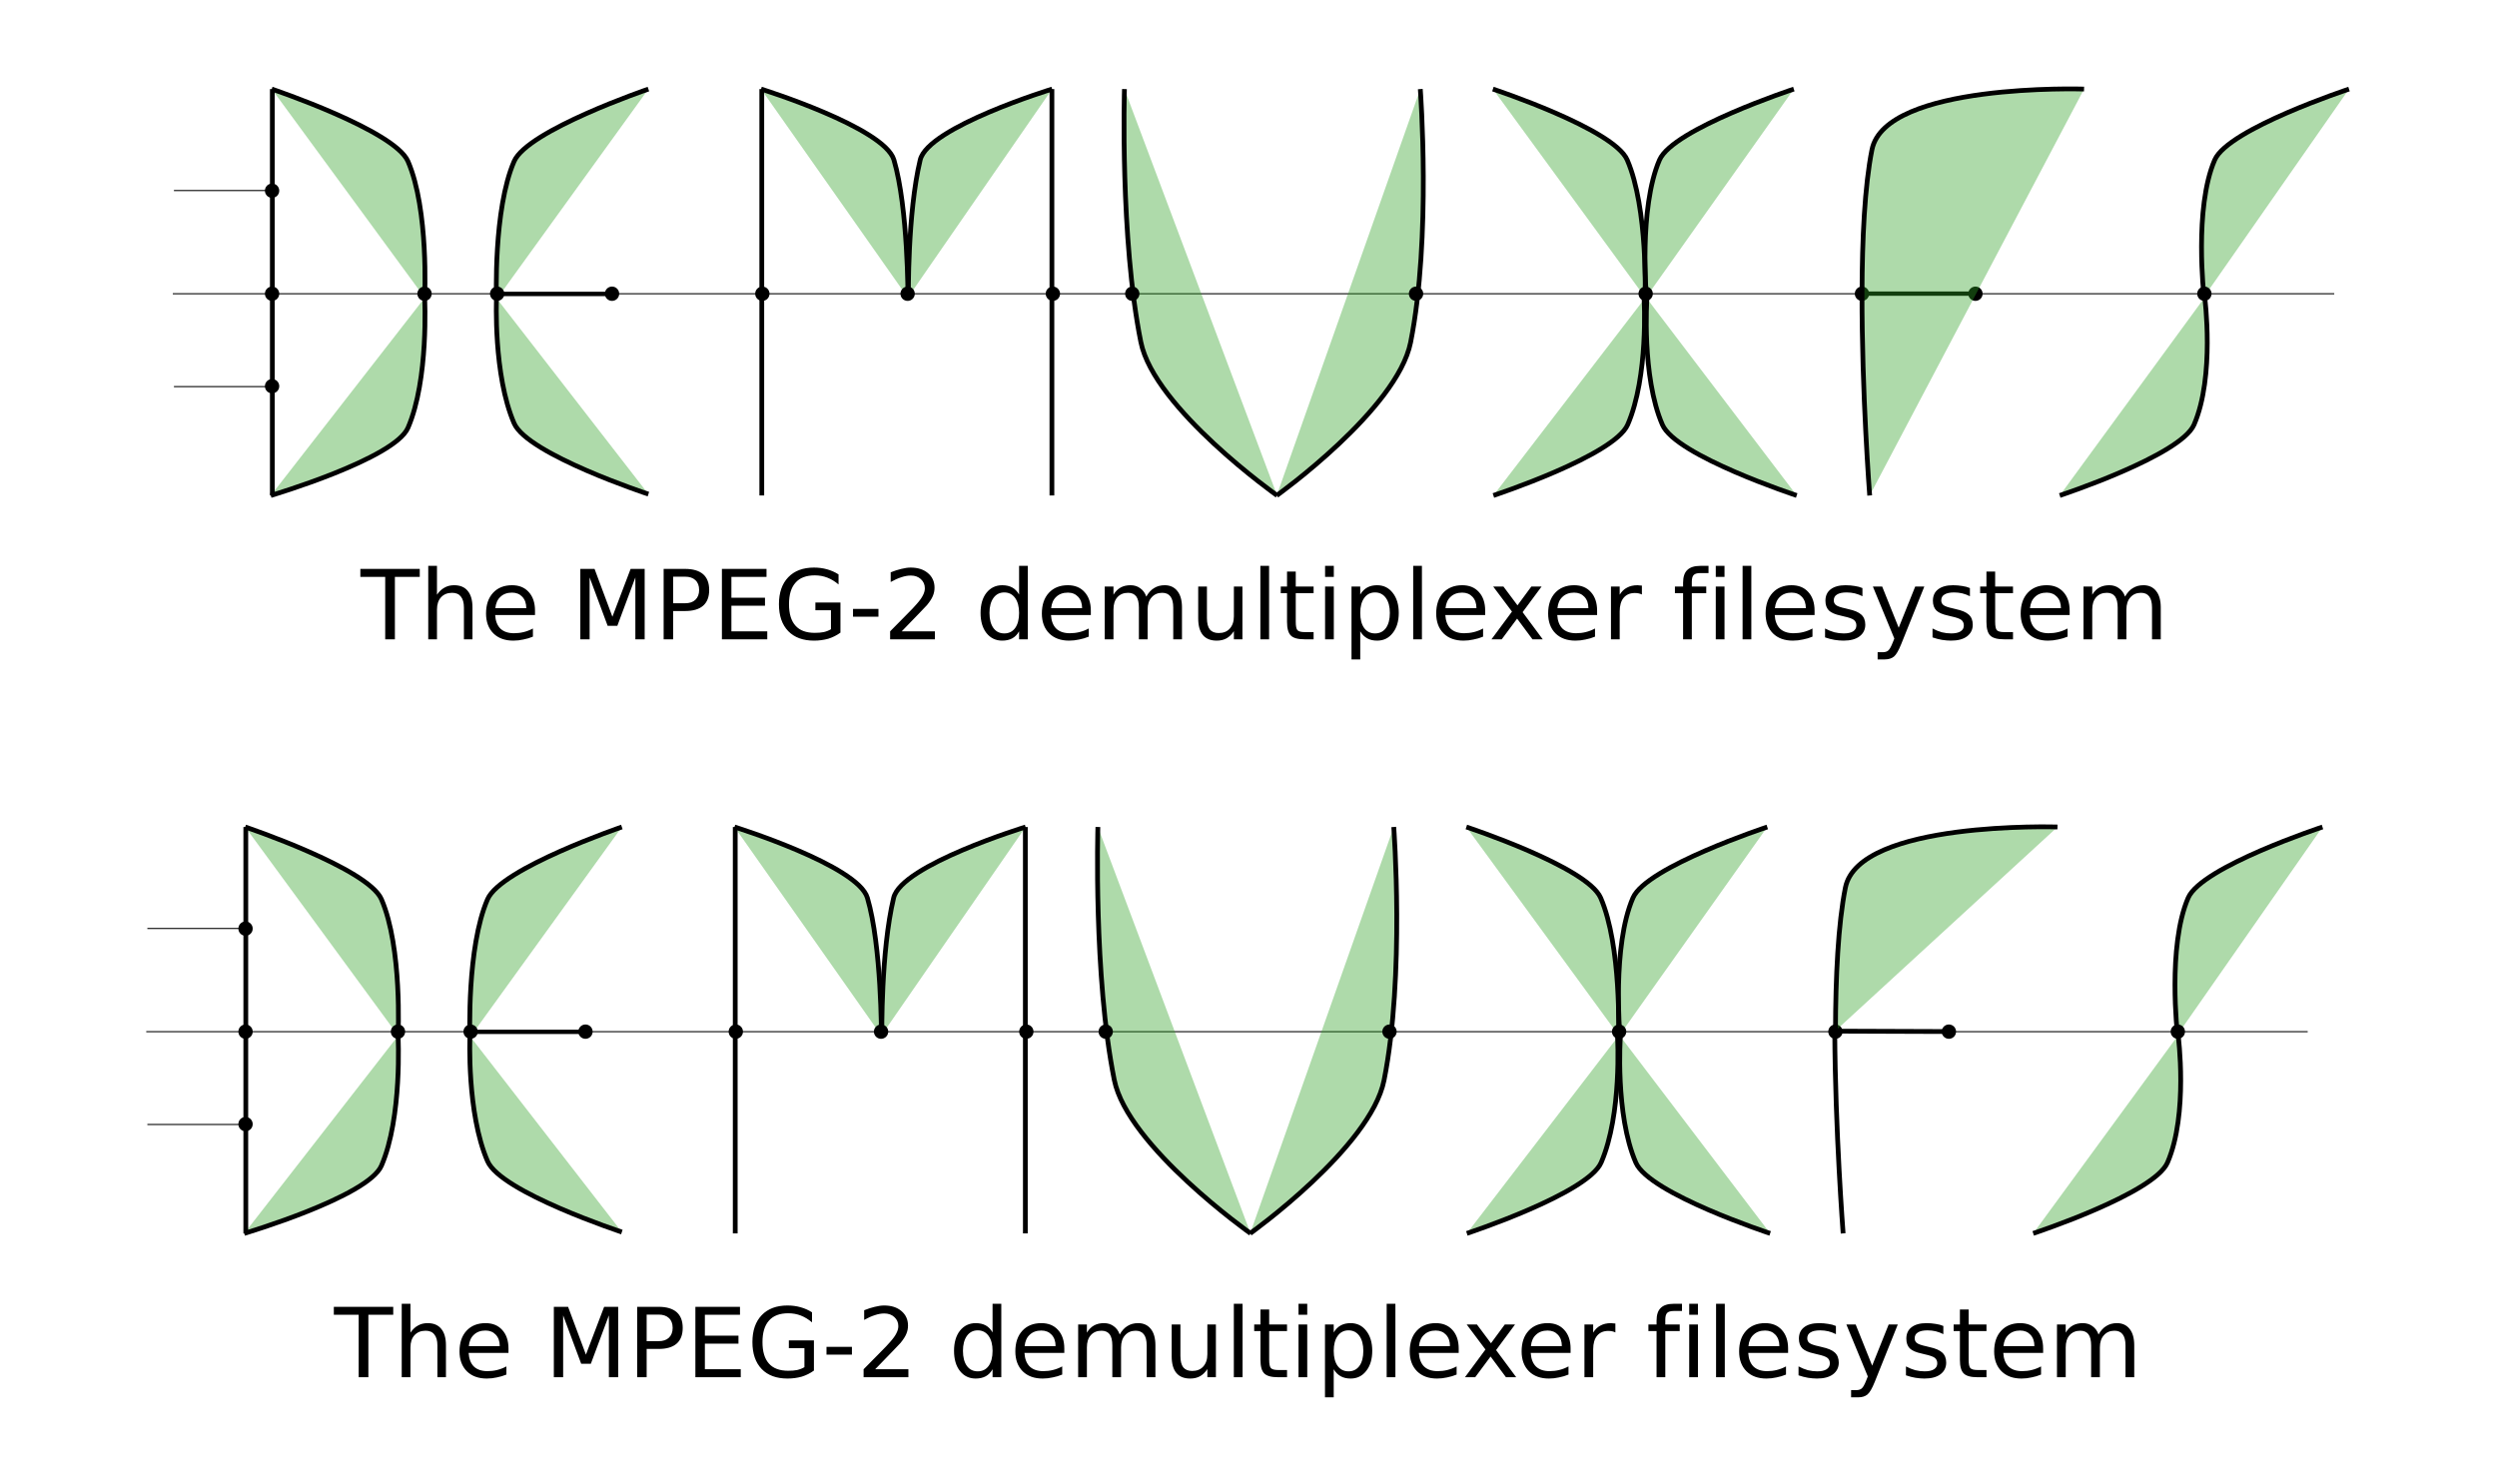
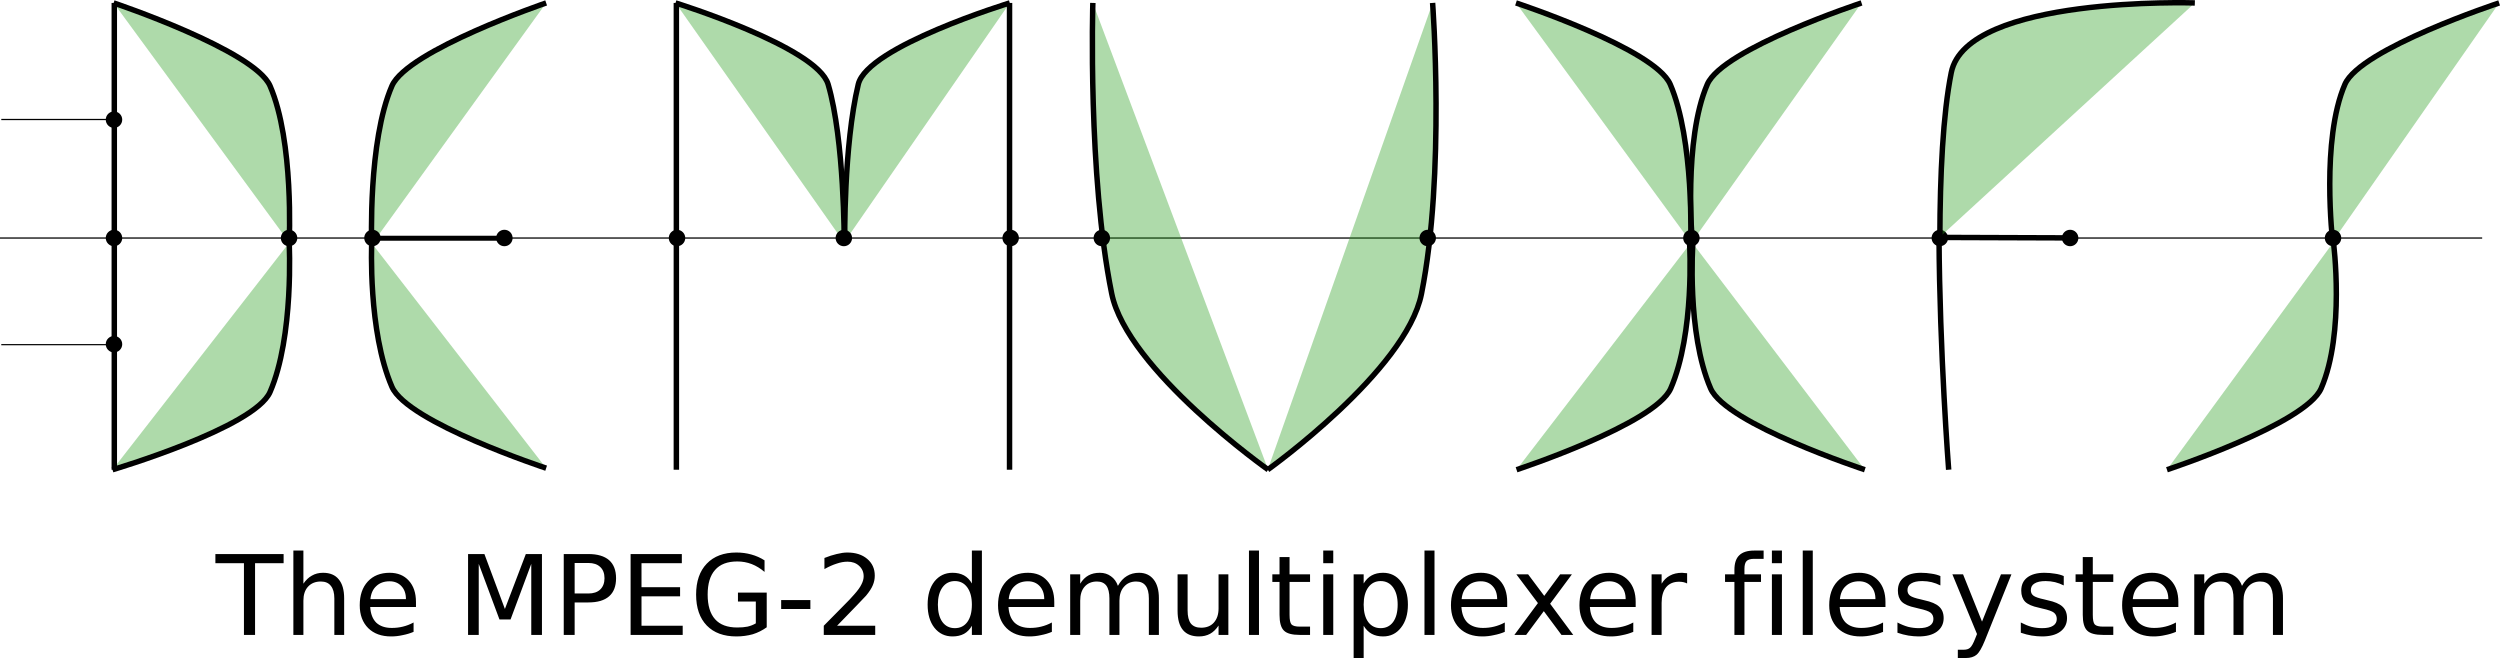
- <svg xmlns="http://www.w3.org/2000/svg" width="205.566" height="122.174" id="svg2" version="1.0">
+ <svg xmlns="http://www.w3.org/2000/svg" width="179.218" height="47.168" id="svg2" version="1.0">
  <defs id="defs4">
    </defs>
-   <g id="layer1" transform="translate(-286.5997,-202.2833)">
-     <path style="fill:#2ea024;fill-opacity:0.39;fill-rule:nonzero;stroke:#000000;stroke-width:0.088;stroke-linecap:butt;stroke-linejoin:bevel;stroke-miterlimit:4;stroke-opacity:1;stroke-dasharray:none;stroke-dashoffset:0;marker:none;visibility:visible;display:inline;overflow:visible;enable-background:accumulate" d="m 300.827,226.47 177.94,0" id="path3537-8" />
-     <path style="fill:#2ea024;fill-opacity:0.39;fill-rule:nonzero;stroke:#000000;stroke-width:0.392;stroke-linecap:butt;stroke-linejoin:bevel;stroke-miterlimit:4;stroke-opacity:1;stroke-dasharray:none;stroke-dashoffset:0;marker:none;visibility:visible;display:inline;overflow:visible;enable-background:accumulate" d="m 349.255,209.617 c 0,0 10.148,3.159 10.937,5.831 1.176,3.983 1.155,11.356 1.155,11.356" id="path3539-8" />
-     <path style="fill:#2ea024;fill-opacity:0.39;fill-rule:nonzero;stroke:#000000;stroke-width:0.392;stroke-linecap:butt;stroke-linejoin:bevel;stroke-miterlimit:4;stroke-opacity:1;stroke-dasharray:none;stroke-dashoffset:0;marker:none;visibility:visible;display:inline;overflow:visible;enable-background:accumulate" d="m 373.214,209.617 c 0,0 -10.209,3.122 -10.858,5.831 -1.058,4.416 -0.972,11.277 -0.972,11.277" id="path3541-9" />
-     <path style="fill:#2ea024;fill-opacity:0.39;fill-rule:nonzero;stroke:#000000;stroke-width:0.392;stroke-linecap:butt;stroke-linejoin:bevel;stroke-miterlimit:4;stroke-opacity:1;stroke-dasharray:none;stroke-dashoffset:0;marker:none;visibility:visible;display:inline;overflow:visible;enable-background:accumulate" d="m 391.739,243.08 c 0,0 -10.113,-7.156 -11.219,-12.634 -1.723,-8.537 -1.35,-20.829 -1.35,-20.829" id="path3543-7" />
-     <path style="fill:#2ea024;fill-opacity:0.39;fill-rule:nonzero;stroke:#000000;stroke-width:0.392;stroke-linecap:butt;stroke-linejoin:bevel;stroke-miterlimit:4;stroke-opacity:1;stroke-dasharray:none;stroke-dashoffset:0;marker:none;visibility:visible;display:inline;overflow:visible;enable-background:accumulate" d="m 391.706,243.08 c 0,0 9.916,-7.081 11.022,-12.606 1.723,-8.609 0.798,-20.857 0.798,-20.857" id="path3545-7" />
-     <path style="fill:#2ea024;fill-opacity:0.39;fill-rule:nonzero;stroke:#000000;stroke-width:0.392;stroke-linecap:butt;stroke-linejoin:bevel;stroke-miterlimit:4;stroke-opacity:1;stroke-dasharray:none;stroke-dashoffset:0;marker:none;visibility:visible;display:inline;overflow:visible;enable-background:accumulate" d="m 349.314,209.617 0,33.463" id="path3547-6" />
-     <path style="fill:#2ea024;fill-opacity:0.39;fill-rule:nonzero;stroke:#000000;stroke-width:0.392;stroke-linecap:butt;stroke-linejoin:bevel;stroke-miterlimit:4;stroke-opacity:1;stroke-dasharray:none;stroke-dashoffset:0;marker:none;visibility:visible;display:inline;overflow:visible;enable-background:accumulate" d="m 373.198,209.617 0,33.463" id="path3549-4" />
-     <path style="fill:#2ea024;fill-opacity:0.39;fill-rule:nonzero;stroke:#000000;stroke-width:0.392;stroke-linecap:butt;stroke-linejoin:bevel;stroke-miterlimit:4;stroke-opacity:1;stroke-dasharray:none;stroke-dashoffset:0;marker:none;visibility:visible;display:inline;overflow:visible;enable-background:accumulate" d="m 409.504,209.617 c 0,0 9.946,3.276 11.055,5.831 1.728,3.983 1.471,11.312 1.471,11.312" id="path3551-3" />
-     <path style="fill:#2ea024;fill-opacity:0.39;fill-rule:nonzero;stroke:#000000;stroke-width:0.392;stroke-linecap:butt;stroke-linejoin:bevel;stroke-miterlimit:4;stroke-opacity:1;stroke-dasharray:none;stroke-dashoffset:0;marker:none;visibility:visible;display:inline;overflow:visible;enable-background:accumulate" d="m 434.276,209.617 c 0,0 -9.946,3.276 -11.055,5.831 -1.728,3.983 -1.076,11.273 -1.076,11.273" id="path3553-0" />
-     <path style="fill:#2ea024;fill-opacity:0.39;fill-rule:nonzero;stroke:#000000;stroke-width:0.392;stroke-linecap:butt;stroke-linejoin:bevel;stroke-miterlimit:4;stroke-opacity:1;stroke-dasharray:none;stroke-dashoffset:0;marker:none;visibility:visible;display:inline;overflow:visible;enable-background:accumulate" d="m 409.544,243.08 c 0,0 9.946,-3.276 11.055,-5.831 1.728,-3.983 1.352,-10.326 1.352,-10.326" id="path3555-3" />
-     <path style="fill:#2ea024;fill-opacity:0.39;fill-rule:nonzero;stroke:#000000;stroke-width:0.392;stroke-linecap:butt;stroke-linejoin:bevel;stroke-miterlimit:4;stroke-opacity:1;stroke-dasharray:none;stroke-dashoffset:0;marker:none;visibility:visible;display:inline;overflow:visible;enable-background:accumulate" d="m 434.513,243.08 c 0,0 -9.946,-3.268 -11.055,-5.824 -1.728,-3.983 -1.274,-10.389 -1.274,-10.389" id="path3557-0" />
-     <path style="fill:#2ea024;fill-opacity:0.39;fill-rule:nonzero;stroke:#000000;stroke-width:0.392;stroke-linecap:butt;stroke-linejoin:bevel;stroke-miterlimit:4;stroke-opacity:1;stroke-dasharray:none;stroke-dashoffset:0;marker:none;visibility:visible;display:inline;overflow:visible;enable-background:accumulate" d="m 308.973,209.617 c 0,0 10.104,3.394 11.213,5.949 1.728,3.983 1.372,11.221 1.372,11.221" id="path3559-9" />
-     <path style="fill:#2ea024;fill-opacity:0.39;fill-rule:nonzero;stroke:#000000;stroke-width:0.392;stroke-linecap:butt;stroke-linejoin:bevel;stroke-miterlimit:4;stroke-opacity:1;stroke-dasharray:none;stroke-dashoffset:0;marker:none;visibility:visible;display:inline;overflow:visible;enable-background:accumulate" d="m 339.979,209.617 c 0,0 -9.946,3.394 -11.055,5.949 -1.728,3.983 -1.45,11.368 -1.45,11.368" id="path3561-2" />
-     <path style="fill:#2ea024;fill-opacity:0.39;fill-rule:nonzero;stroke:#000000;stroke-width:0.392;stroke-linecap:butt;stroke-linejoin:bevel;stroke-miterlimit:4;stroke-opacity:1;stroke-dasharray:none;stroke-dashoffset:0;marker:none;visibility:visible;display:inline;overflow:visible;enable-background:accumulate" d="m 308.894,243.08 c 0,0 10.183,-3.016 11.292,-5.572 1.728,-3.983 1.372,-10.699 1.372,-10.699" id="path3563-5" />
-     <path style="fill:#2ea024;fill-opacity:0.39;fill-rule:nonzero;stroke:#000000;stroke-width:0.392;stroke-linecap:butt;stroke-linejoin:bevel;stroke-miterlimit:4;stroke-opacity:1;stroke-dasharray:none;stroke-dashoffset:0;marker:none;visibility:visible;display:inline;overflow:visible;enable-background:accumulate" d="m 339.979,242.969 c 0,0 -9.946,-3.276 -11.055,-5.831 -1.728,-3.983 -1.45,-10.299 -1.45,-10.299" id="path3565-4" />
-     <path style="fill:#2ea024;fill-opacity:0.39;fill-rule:nonzero;stroke:#000000;stroke-width:0.392;stroke-linecap:butt;stroke-linejoin:bevel;stroke-miterlimit:4;stroke-opacity:1;stroke-dasharray:none;stroke-dashoffset:0;marker:none;visibility:visible;display:inline;overflow:visible;enable-background:accumulate" d="m 309.02,243.08 0,-33.463" id="path3567-0" />
-     <path style="fill:#2ea024;fill-opacity:0.39;fill-rule:nonzero;stroke:#000000;stroke-width:0.088;stroke-linecap:butt;stroke-linejoin:bevel;stroke-miterlimit:4;stroke-opacity:1;stroke-dasharray:none;stroke-dashoffset:0;marker:none;visibility:visible;display:inline;overflow:visible;enable-background:accumulate" d="m 300.919,217.974 8.053,0" id="path3569-5" />
-     <path style="fill:#2ea024;fill-opacity:0.39;fill-rule:nonzero;stroke:#000000;stroke-width:0.088;stroke-linecap:butt;stroke-linejoin:bevel;stroke-miterlimit:4;stroke-opacity:1;stroke-dasharray:none;stroke-dashoffset:0;marker:none;visibility:visible;display:inline;overflow:visible;enable-background:accumulate" d="m 300.919,234.114 8.015,0" id="path3571-9" />
-     <path style="fill:#2ea024;fill-opacity:0.39;fill-rule:nonzero;stroke:#000000;stroke-width:0.392;stroke-linecap:butt;stroke-linejoin:bevel;stroke-miterlimit:4;stroke-opacity:1;stroke-dasharray:none;stroke-dashoffset:0;marker:none;visibility:visible;display:inline;overflow:visible;enable-background:accumulate" d="m 479.983,209.617 c 0,0 -9.946,3.276 -11.055,5.831 -1.728,3.983 -0.879,11.273 -0.879,11.273" id="path3575-6" />
-     <path style="fill:#2ea024;fill-opacity:0.39;fill-rule:nonzero;stroke:#000000;stroke-width:0.392;stroke-linecap:butt;stroke-linejoin:bevel;stroke-miterlimit:4;stroke-opacity:1;stroke-dasharray:none;stroke-dashoffset:0;marker:none;visibility:visible;display:inline;overflow:visible;enable-background:accumulate" d="m 456.17,243.08 c 0,0 9.946,-3.276 11.055,-5.831 1.728,-3.983 0.879,-10.484 0.879,-10.484" id="path3577-9" />
-     <text xml:space="preserve" style="font-size:7.95px;font-style:normal;font-weight:normal;fill:#000000;fill-opacity:1;stroke:none;font-family:Bitstream Vera Sans" x="316.283" y="254.922" id="text3579-2">
-       <tspan id="tspan3581-2" x="316.283" y="254.922">The MPEG-2 demultiplexer filesystem</tspan>
-     </text>
-     <path style="fill:#f6f6f6;fill-opacity:1;fill-rule:nonzero;stroke:#000000;stroke-width:0.357;stroke-linecap:butt;stroke-linejoin:bevel;stroke-miterlimit:4;stroke-opacity:1;stroke-dasharray:none;stroke-dashoffset:0;marker:none;visibility:visible;display:inline;overflow:visible;enable-background:accumulate" d="m 439.771,226.46 9.368,0" id="path3583-4" />
-     <path style="fill:#f6f6f6;fill-opacity:1;fill-rule:nonzero;stroke:#000000;stroke-width:0.357;stroke-linecap:butt;stroke-linejoin:bevel;stroke-miterlimit:4;stroke-opacity:1;stroke-dasharray:none;stroke-dashoffset:0;marker:none;visibility:visible;display:inline;overflow:visible;enable-background:accumulate" d="m 327.818,226.485 9.368,0" id="path3585-7" />
-     <path style="fill:#000000;fill-opacity:1;fill-rule:evenodd;stroke:none" id="path4056" d="m 424.033,115.184 a 0.501,0.501 0 1 1 -1.002,0 0.501,0.501 0 1 1 1.002,0 z" transform="matrix(1.177843,0,0,1.177843,-58.96693,90.7994)" />
-     <path transform="matrix(1.177843,0,0,1.177843,-76.77504,90.7994)" d="m 424.033,115.184 a 0.501,0.501 0 1 1 -1.002,0 0.501,0.501 0 1 1 1.002,0 z" id="path4058" style="fill:#000000;fill-opacity:1;fill-rule:evenodd;stroke:none" />
-     <path style="fill:#000000;fill-opacity:1;fill-rule:evenodd;stroke:none" id="path4060" d="m 424.033,115.184 a 0.501,0.501 0 1 1 -1.002,0 0.501,0.501 0 1 1 1.002,0 z" transform="matrix(1.177843,0,0,1.177843,-30.7789,90.7994)" />
-     <path style="fill:#000000;fill-opacity:1;fill-rule:evenodd;stroke:none" id="path4062" d="m 424.033,115.184 a 0.501,0.501 0 1 1 -1.002,0 0.501,0.501 0 1 1 1.002,0 z" transform="matrix(1.177843,0,0,1.177843,-95.67822,90.7994)" />
-     <path transform="matrix(1.177843,0,0,1.177843,-119.04,90.7994)" d="m 424.033,115.184 a 0.501,0.501 0 1 1 -1.002,0 0.501,0.501 0 1 1 1.002,0 z" id="path4064" style="fill:#000000;fill-opacity:1;fill-rule:evenodd;stroke:none" />
-     <path style="fill:#000000;fill-opacity:1;fill-rule:evenodd;stroke:none" id="path4066" d="m 424.033,115.184 a 0.501,0.501 0 1 1 -1.002,0 0.501,0.501 0 1 1 1.002,0 z" transform="matrix(1.177843,0,0,1.177843,-125.5757,90.7994)" />
-     <path transform="matrix(1.177843,0,0,1.177843,-137.5347,90.7994)" d="m 424.033,115.184 a 0.501,0.501 0 1 1 -1.002,0 0.501,0.501 0 1 1 1.002,0 z" id="path4068" style="fill:#000000;fill-opacity:1;fill-rule:evenodd;stroke:none" />
-     <path style="fill:#000000;fill-opacity:1;fill-rule:evenodd;stroke:none" id="path4070" d="m 424.033,115.184 a 0.501,0.501 0 1 1 -1.002,0 0.501,0.501 0 1 1 1.002,0 z" transform="matrix(1.177843,0,0,1.177843,-149.4937,90.7994)" />
-     <path transform="matrix(1.177843,0,0,1.177843,-171.3257,90.7994)" d="m 424.033,115.184 a 0.501,0.501 0 1 1 -1.002,0 0.501,0.501 0 1 1 1.002,0 z" id="path4072" style="fill:#000000;fill-opacity:1;fill-rule:evenodd;stroke:none" />
-     <path style="fill:#000000;fill-opacity:1;fill-rule:evenodd;stroke:none" id="path4074" d="m 424.033,115.184 a 0.501,0.501 0 1 1 -1.002,0 0.501,0.501 0 1 1 1.002,0 z" transform="matrix(1.177843,0,0,1.177843,-177.3052,90.7994)" />
-     <path transform="matrix(1.177843,0,0,1.177843,-189.8552,90.7994)" d="m 424.033,115.184 a 0.501,0.501 0 1 1 -1.002,0 0.501,0.501 0 1 1 1.002,0 z" id="path4076" style="fill:#000000;fill-opacity:1;fill-rule:evenodd;stroke:none" />
-     <path style="fill:#000000;fill-opacity:1;fill-rule:evenodd;stroke:none" id="path4078" d="m 424.033,115.184 a 0.501,0.501 0 1 1 -1.002,0 0.501,0.501 0 1 1 1.002,0 z" transform="matrix(1.177843,0,0,1.177843,-189.8552,82.31687)" />
-     <path style="fill:#000000;fill-opacity:1;fill-rule:evenodd;stroke:none" id="path4080" d="m 424.033,115.184 a 0.501,0.501 0 1 1 -1.002,0 0.501,0.501 0 1 1 1.002,0 z" transform="matrix(1.177843,0,0,1.177843,-189.8552,98.41282)" />
-     <path style="fill:#000000;fill-opacity:1;fill-rule:evenodd;stroke:none" id="path4082" d="m 424.033,115.184 a 0.501,0.501 0 1 1 -1.002,0 0.501,0.501 0 1 1 1.002,0 z" transform="matrix(1.177843,0,0,1.177843,-161.8698,90.7994)" />
-     <path transform="matrix(1.177843,0,0,1.177843,-49.62569,90.7994)" d="m 424.033,115.184 a 0.501,0.501 0 1 1 -1.002,0 0.501,0.501 0 1 1 1.002,0 z" id="path4086" style="fill:#000000;fill-opacity:1;fill-rule:evenodd;stroke:none" />
-     <path style="fill:#2ea024;fill-opacity:0.39;fill-rule:nonzero;stroke:#000000;stroke-width:0.392;stroke-linecap:butt;stroke-linejoin:bevel;stroke-miterlimit:4;stroke-opacity:1;stroke-dasharray:none;stroke-dashoffset:0;marker:none;visibility:visible;display:inline;overflow:visible;enable-background:accumulate" d="m 458.169,209.617 c 0,0 -16.355,-0.531 -17.461,4.994 -0.601,3 -0.805,7.367 -0.817,11.783 -0.022,8.256 0.631,16.686 0.631,16.686" id="path3573-4" />
-     <path style="fill:#2ea024;fill-opacity:0.39;fill-rule:nonzero;stroke:#000000;stroke-width:0.088;stroke-linecap:butt;stroke-linejoin:bevel;stroke-miterlimit:4;stroke-opacity:1;stroke-dasharray:none;stroke-dashoffset:0;marker:none;visibility:visible;display:inline;overflow:visible;enable-background:accumulate" d="m 298.641,287.228 177.94,0" id="path3537-8-2" />
-     <path style="fill:#2ea024;fill-opacity:0.39;fill-rule:nonzero;stroke:#000000;stroke-width:0.392;stroke-linecap:butt;stroke-linejoin:bevel;stroke-miterlimit:4;stroke-opacity:1;stroke-dasharray:none;stroke-dashoffset:0;marker:none;visibility:visible;display:inline;overflow:visible;enable-background:accumulate" d="m 347.069,270.375 c 0,0 10.148,3.159 10.937,5.831 1.176,3.983 1.155,11.356 1.155,11.356" id="path3539-8-9" />
-     <path style="fill:#2ea024;fill-opacity:0.39;fill-rule:nonzero;stroke:#000000;stroke-width:0.392;stroke-linecap:butt;stroke-linejoin:bevel;stroke-miterlimit:4;stroke-opacity:1;stroke-dasharray:none;stroke-dashoffset:0;marker:none;visibility:visible;display:inline;overflow:visible;enable-background:accumulate" d="m 371.028,270.375 c 0,0 -10.209,3.122 -10.858,5.831 -1.058,4.416 -0.972,11.277 -0.972,11.277" id="path3541-9-3" />
-     <path style="fill:#2ea024;fill-opacity:0.39;fill-rule:nonzero;stroke:#000000;stroke-width:0.392;stroke-linecap:butt;stroke-linejoin:bevel;stroke-miterlimit:4;stroke-opacity:1;stroke-dasharray:none;stroke-dashoffset:0;marker:none;visibility:visible;display:inline;overflow:visible;enable-background:accumulate" d="m 389.553,303.838 c 0,0 -10.113,-7.156 -11.219,-12.634 -1.723,-8.537 -1.35,-20.829 -1.35,-20.829" id="path3543-7-8" />
-     <path style="fill:#2ea024;fill-opacity:0.39;fill-rule:nonzero;stroke:#000000;stroke-width:0.392;stroke-linecap:butt;stroke-linejoin:bevel;stroke-miterlimit:4;stroke-opacity:1;stroke-dasharray:none;stroke-dashoffset:0;marker:none;visibility:visible;display:inline;overflow:visible;enable-background:accumulate" d="m 389.52,303.838 c 0,0 9.916,-7.081 11.022,-12.606 1.723,-8.609 0.798,-20.857 0.798,-20.857" id="path3545-7-2" />
-     <path style="fill:#2ea024;fill-opacity:0.39;fill-rule:nonzero;stroke:#000000;stroke-width:0.392;stroke-linecap:butt;stroke-linejoin:bevel;stroke-miterlimit:4;stroke-opacity:1;stroke-dasharray:none;stroke-dashoffset:0;marker:none;visibility:visible;display:inline;overflow:visible;enable-background:accumulate" d="m 347.128,270.375 0,33.463" id="path3547-6-4" />
-     <path style="fill:#2ea024;fill-opacity:0.39;fill-rule:nonzero;stroke:#000000;stroke-width:0.392;stroke-linecap:butt;stroke-linejoin:bevel;stroke-miterlimit:4;stroke-opacity:1;stroke-dasharray:none;stroke-dashoffset:0;marker:none;visibility:visible;display:inline;overflow:visible;enable-background:accumulate" d="m 371.012,270.375 0,33.463" id="path3549-4-5" />
-     <path style="fill:#2ea024;fill-opacity:0.39;fill-rule:nonzero;stroke:#000000;stroke-width:0.392;stroke-linecap:butt;stroke-linejoin:bevel;stroke-miterlimit:4;stroke-opacity:1;stroke-dasharray:none;stroke-dashoffset:0;marker:none;visibility:visible;display:inline;overflow:visible;enable-background:accumulate" d="m 407.318,270.375 c 0,0 9.946,3.276 11.055,5.831 1.728,3.983 1.471,11.312 1.471,11.312" id="path3551-3-4" />
-     <path style="fill:#2ea024;fill-opacity:0.39;fill-rule:nonzero;stroke:#000000;stroke-width:0.392;stroke-linecap:butt;stroke-linejoin:bevel;stroke-miterlimit:4;stroke-opacity:1;stroke-dasharray:none;stroke-dashoffset:0;marker:none;visibility:visible;display:inline;overflow:visible;enable-background:accumulate" d="m 432.09,270.375 c 0,0 -9.946,3.276 -11.055,5.831 -1.728,3.983 -1.076,11.273 -1.076,11.273" id="path3553-0-3" />
-     <path style="fill:#2ea024;fill-opacity:0.39;fill-rule:nonzero;stroke:#000000;stroke-width:0.392;stroke-linecap:butt;stroke-linejoin:bevel;stroke-miterlimit:4;stroke-opacity:1;stroke-dasharray:none;stroke-dashoffset:0;marker:none;visibility:visible;display:inline;overflow:visible;enable-background:accumulate" d="m 407.358,303.838 c 0,0 9.946,-3.276 11.055,-5.831 1.728,-3.983 1.352,-10.326 1.352,-10.326" id="path3555-3-2" />
-     <path style="fill:#2ea024;fill-opacity:0.39;fill-rule:nonzero;stroke:#000000;stroke-width:0.392;stroke-linecap:butt;stroke-linejoin:bevel;stroke-miterlimit:4;stroke-opacity:1;stroke-dasharray:none;stroke-dashoffset:0;marker:none;visibility:visible;display:inline;overflow:visible;enable-background:accumulate" d="m 432.327,303.838 c 0,0 -9.946,-3.268 -11.055,-5.824 -1.728,-3.983 -1.274,-10.389 -1.274,-10.389" id="path3557-0-2" />
-     <path style="fill:#2ea024;fill-opacity:0.39;fill-rule:nonzero;stroke:#000000;stroke-width:0.392;stroke-linecap:butt;stroke-linejoin:bevel;stroke-miterlimit:4;stroke-opacity:1;stroke-dasharray:none;stroke-dashoffset:0;marker:none;visibility:visible;display:inline;overflow:visible;enable-background:accumulate" d="m 306.787,270.375 c 0,0 10.104,3.394 11.213,5.949 1.728,3.983 1.372,11.221 1.372,11.221" id="path3559-9-4" />
-     <path style="fill:#2ea024;fill-opacity:0.39;fill-rule:nonzero;stroke:#000000;stroke-width:0.392;stroke-linecap:butt;stroke-linejoin:bevel;stroke-miterlimit:4;stroke-opacity:1;stroke-dasharray:none;stroke-dashoffset:0;marker:none;visibility:visible;display:inline;overflow:visible;enable-background:accumulate" d="m 337.793,270.375 c 0,0 -9.946,3.394 -11.055,5.949 -1.728,3.983 -1.45,11.368 -1.45,11.368" id="path3561-2-7" />
-     <path style="fill:#2ea024;fill-opacity:0.39;fill-rule:nonzero;stroke:#000000;stroke-width:0.392;stroke-linecap:butt;stroke-linejoin:bevel;stroke-miterlimit:4;stroke-opacity:1;stroke-dasharray:none;stroke-dashoffset:0;marker:none;visibility:visible;display:inline;overflow:visible;enable-background:accumulate" d="m 306.708,303.838 c 0,0 10.183,-3.016 11.292,-5.572 1.728,-3.983 1.372,-10.699 1.372,-10.699" id="path3563-5-4" />
-     <path style="fill:#2ea024;fill-opacity:0.39;fill-rule:nonzero;stroke:#000000;stroke-width:0.392;stroke-linecap:butt;stroke-linejoin:bevel;stroke-miterlimit:4;stroke-opacity:1;stroke-dasharray:none;stroke-dashoffset:0;marker:none;visibility:visible;display:inline;overflow:visible;enable-background:accumulate" d="m 337.793,303.727 c 0,0 -9.946,-3.276 -11.055,-5.831 -1.728,-3.983 -1.45,-10.299 -1.45,-10.299" id="path3565-4-1" />
-     <path style="fill:#2ea024;fill-opacity:0.39;fill-rule:nonzero;stroke:#000000;stroke-width:0.392;stroke-linecap:butt;stroke-linejoin:bevel;stroke-miterlimit:4;stroke-opacity:1;stroke-dasharray:none;stroke-dashoffset:0;marker:none;visibility:visible;display:inline;overflow:visible;enable-background:accumulate" d="m 306.835,303.838 0,-33.463" id="path3567-0-6" />
-     <path style="fill:#2ea024;fill-opacity:0.39;fill-rule:nonzero;stroke:#000000;stroke-width:0.088;stroke-linecap:butt;stroke-linejoin:bevel;stroke-miterlimit:4;stroke-opacity:1;stroke-dasharray:none;stroke-dashoffset:0;marker:none;visibility:visible;display:inline;overflow:visible;enable-background:accumulate" d="m 298.733,278.732 8.053,0" id="path3569-5-1" />
-     <path style="fill:#2ea024;fill-opacity:0.39;fill-rule:nonzero;stroke:#000000;stroke-width:0.088;stroke-linecap:butt;stroke-linejoin:bevel;stroke-miterlimit:4;stroke-opacity:1;stroke-dasharray:none;stroke-dashoffset:0;marker:none;visibility:visible;display:inline;overflow:visible;enable-background:accumulate" d="m 298.733,294.872 8.015,0" id="path3571-9-6" />
-     <path style="fill:#2ea024;fill-opacity:0.39;fill-rule:nonzero;stroke:#000000;stroke-width:0.392;stroke-linecap:butt;stroke-linejoin:bevel;stroke-miterlimit:4;stroke-opacity:1;stroke-dasharray:none;stroke-dashoffset:0;marker:none;visibility:visible;display:inline;overflow:visible;enable-background:accumulate" d="m 477.798,270.375 c 0,0 -9.946,3.276 -11.055,5.831 -1.728,3.983 -0.879,11.273 -0.879,11.273" id="path3575-6-8" />
-     <path style="fill:#2ea024;fill-opacity:0.39;fill-rule:nonzero;stroke:#000000;stroke-width:0.392;stroke-linecap:butt;stroke-linejoin:bevel;stroke-miterlimit:4;stroke-opacity:1;stroke-dasharray:none;stroke-dashoffset:0;marker:none;visibility:visible;display:inline;overflow:visible;enable-background:accumulate" d="m 453.984,303.838 c 0,0 9.946,-3.276 11.055,-5.831 1.728,-3.983 0.879,-10.484 0.879,-10.484" id="path3577-9-7" />
-     <text xml:space="preserve" style="font-size:7.95px;font-style:normal;font-weight:normal;fill:#000000;fill-opacity:1;stroke:none;font-family:Bitstream Vera Sans" x="314.098" y="315.68" id="text3579-2-0">
+   <g id="layer1" transform="translate(-298.6412,-270.1649)">
+     <path style="display:inline;overflow:visible;visibility:visible;fill:#2ea024;fill-opacity:0.39;fill-rule:nonzero;stroke:#000000;stroke-width:0.088;stroke-linecap:butt;stroke-linejoin:bevel;stroke-miterlimit:4;stroke-dasharray:none;stroke-dashoffset:0;stroke-opacity:1;marker:none;enable-background:accumulate" d="m 298.641,287.228 177.94,0" id="path3537-8-2" />
+     <path style="display:inline;overflow:visible;visibility:visible;fill:#2ea024;fill-opacity:0.39;fill-rule:nonzero;stroke:#000000;stroke-width:0.392;stroke-linecap:butt;stroke-linejoin:bevel;stroke-miterlimit:4;stroke-dasharray:none;stroke-dashoffset:0;stroke-opacity:1;marker:none;enable-background:accumulate" d="m 347.069,270.375 c 0,0 10.148,3.159 10.937,5.831 1.176,3.983 1.155,11.356 1.155,11.356" id="path3539-8-9" />
+     <path style="display:inline;overflow:visible;visibility:visible;fill:#2ea024;fill-opacity:0.39;fill-rule:nonzero;stroke:#000000;stroke-width:0.392;stroke-linecap:butt;stroke-linejoin:bevel;stroke-miterlimit:4;stroke-dasharray:none;stroke-dashoffset:0;stroke-opacity:1;marker:none;enable-background:accumulate" d="m 371.028,270.375 c 0,0 -10.209,3.122 -10.858,5.831 -1.058,4.416 -0.972,11.277 -0.972,11.277" id="path3541-9-3" />
+     <path style="display:inline;overflow:visible;visibility:visible;fill:#2ea024;fill-opacity:0.39;fill-rule:nonzero;stroke:#000000;stroke-width:0.392;stroke-linecap:butt;stroke-linejoin:bevel;stroke-miterlimit:4;stroke-dasharray:none;stroke-dashoffset:0;stroke-opacity:1;marker:none;enable-background:accumulate" d="m 389.553,303.838 c 0,0 -10.113,-7.156 -11.219,-12.634 -1.723,-8.537 -1.35,-20.829 -1.35,-20.829" id="path3543-7-8" />
+     <path style="display:inline;overflow:visible;visibility:visible;fill:#2ea024;fill-opacity:0.39;fill-rule:nonzero;stroke:#000000;stroke-width:0.392;stroke-linecap:butt;stroke-linejoin:bevel;stroke-miterlimit:4;stroke-dasharray:none;stroke-dashoffset:0;stroke-opacity:1;marker:none;enable-background:accumulate" d="m 389.52,303.838 c 0,0 9.916,-7.081 11.022,-12.606 1.723,-8.609 0.798,-20.857 0.798,-20.857" id="path3545-7-2" />
+     <path style="display:inline;overflow:visible;visibility:visible;fill:#2ea024;fill-opacity:0.39;fill-rule:nonzero;stroke:#000000;stroke-width:0.392;stroke-linecap:butt;stroke-linejoin:bevel;stroke-miterlimit:4;stroke-dasharray:none;stroke-dashoffset:0;stroke-opacity:1;marker:none;enable-background:accumulate" d="m 347.128,270.375 0,33.463" id="path3547-6-4" />
+     <path style="display:inline;overflow:visible;visibility:visible;fill:#2ea024;fill-opacity:0.39;fill-rule:nonzero;stroke:#000000;stroke-width:0.392;stroke-linecap:butt;stroke-linejoin:bevel;stroke-miterlimit:4;stroke-dasharray:none;stroke-dashoffset:0;stroke-opacity:1;marker:none;enable-background:accumulate" d="m 371.012,270.375 0,33.463" id="path3549-4-5" />
+     <path style="display:inline;overflow:visible;visibility:visible;fill:#2ea024;fill-opacity:0.39;fill-rule:nonzero;stroke:#000000;stroke-width:0.392;stroke-linecap:butt;stroke-linejoin:bevel;stroke-miterlimit:4;stroke-dasharray:none;stroke-dashoffset:0;stroke-opacity:1;marker:none;enable-background:accumulate" d="m 407.318,270.375 c 0,0 9.946,3.276 11.055,5.831 1.728,3.983 1.471,11.312 1.471,11.312" id="path3551-3-4" />
+     <path style="display:inline;overflow:visible;visibility:visible;fill:#2ea024;fill-opacity:0.39;fill-rule:nonzero;stroke:#000000;stroke-width:0.392;stroke-linecap:butt;stroke-linejoin:bevel;stroke-miterlimit:4;stroke-dasharray:none;stroke-dashoffset:0;stroke-opacity:1;marker:none;enable-background:accumulate" d="m 432.09,270.375 c 0,0 -9.946,3.276 -11.055,5.831 -1.728,3.983 -1.076,11.273 -1.076,11.273" id="path3553-0-3" />
+     <path style="display:inline;overflow:visible;visibility:visible;fill:#2ea024;fill-opacity:0.39;fill-rule:nonzero;stroke:#000000;stroke-width:0.392;stroke-linecap:butt;stroke-linejoin:bevel;stroke-miterlimit:4;stroke-dasharray:none;stroke-dashoffset:0;stroke-opacity:1;marker:none;enable-background:accumulate" d="m 407.358,303.838 c 0,0 9.946,-3.276 11.055,-5.831 1.728,-3.983 1.352,-10.326 1.352,-10.326" id="path3555-3-2" />
+     <path style="display:inline;overflow:visible;visibility:visible;fill:#2ea024;fill-opacity:0.39;fill-rule:nonzero;stroke:#000000;stroke-width:0.392;stroke-linecap:butt;stroke-linejoin:bevel;stroke-miterlimit:4;stroke-dasharray:none;stroke-dashoffset:0;stroke-opacity:1;marker:none;enable-background:accumulate" d="m 432.327,303.838 c 0,0 -9.946,-3.268 -11.055,-5.824 -1.728,-3.983 -1.274,-10.389 -1.274,-10.389" id="path3557-0-2" />
+     <path style="display:inline;overflow:visible;visibility:visible;fill:#2ea024;fill-opacity:0.39;fill-rule:nonzero;stroke:#000000;stroke-width:0.392;stroke-linecap:butt;stroke-linejoin:bevel;stroke-miterlimit:4;stroke-dasharray:none;stroke-dashoffset:0;stroke-opacity:1;marker:none;enable-background:accumulate" d="m 306.787,270.375 c 0,0 10.104,3.394 11.213,5.949 1.728,3.983 1.372,11.221 1.372,11.221" id="path3559-9-4" />
+     <path style="display:inline;overflow:visible;visibility:visible;fill:#2ea024;fill-opacity:0.39;fill-rule:nonzero;stroke:#000000;stroke-width:0.392;stroke-linecap:butt;stroke-linejoin:bevel;stroke-miterlimit:4;stroke-dasharray:none;stroke-dashoffset:0;stroke-opacity:1;marker:none;enable-background:accumulate" d="m 337.793,270.375 c 0,0 -9.946,3.394 -11.055,5.949 -1.728,3.983 -1.45,11.368 -1.45,11.368" id="path3561-2-7" />
+     <path style="display:inline;overflow:visible;visibility:visible;fill:#2ea024;fill-opacity:0.39;fill-rule:nonzero;stroke:#000000;stroke-width:0.392;stroke-linecap:butt;stroke-linejoin:bevel;stroke-miterlimit:4;stroke-dasharray:none;stroke-dashoffset:0;stroke-opacity:1;marker:none;enable-background:accumulate" d="m 306.708,303.838 c 0,0 10.183,-3.016 11.292,-5.572 1.728,-3.983 1.372,-10.699 1.372,-10.699" id="path3563-5-4" />
+     <path style="display:inline;overflow:visible;visibility:visible;fill:#2ea024;fill-opacity:0.39;fill-rule:nonzero;stroke:#000000;stroke-width:0.392;stroke-linecap:butt;stroke-linejoin:bevel;stroke-miterlimit:4;stroke-dasharray:none;stroke-dashoffset:0;stroke-opacity:1;marker:none;enable-background:accumulate" d="m 337.793,303.727 c 0,0 -9.946,-3.276 -11.055,-5.831 -1.728,-3.983 -1.45,-10.299 -1.45,-10.299" id="path3565-4-1" />
+     <path style="display:inline;overflow:visible;visibility:visible;fill:#2ea024;fill-opacity:0.39;fill-rule:nonzero;stroke:#000000;stroke-width:0.392;stroke-linecap:butt;stroke-linejoin:bevel;stroke-miterlimit:4;stroke-dasharray:none;stroke-dashoffset:0;stroke-opacity:1;marker:none;enable-background:accumulate" d="m 306.835,303.838 0,-33.463" id="path3567-0-6" />
+     <path style="display:inline;overflow:visible;visibility:visible;fill:#2ea024;fill-opacity:0.39;fill-rule:nonzero;stroke:#000000;stroke-width:0.088;stroke-linecap:butt;stroke-linejoin:bevel;stroke-miterlimit:4;stroke-dasharray:none;stroke-dashoffset:0;stroke-opacity:1;marker:none;enable-background:accumulate" d="m 298.733,278.732 8.053,0" id="path3569-5-1" />
+     <path style="display:inline;overflow:visible;visibility:visible;fill:#2ea024;fill-opacity:0.39;fill-rule:nonzero;stroke:#000000;stroke-width:0.088;stroke-linecap:butt;stroke-linejoin:bevel;stroke-miterlimit:4;stroke-dasharray:none;stroke-dashoffset:0;stroke-opacity:1;marker:none;enable-background:accumulate" d="m 298.733,294.872 8.015,0" id="path3571-9-6" />
+     <path style="display:inline;overflow:visible;visibility:visible;fill:#2ea024;fill-opacity:0.39;fill-rule:nonzero;stroke:#000000;stroke-width:0.392;stroke-linecap:butt;stroke-linejoin:bevel;stroke-miterlimit:4;stroke-dasharray:none;stroke-dashoffset:0;stroke-opacity:1;marker:none;enable-background:accumulate" d="m 477.798,270.375 c 0,0 -9.946,3.276 -11.055,5.831 -1.728,3.983 -0.879,11.273 -0.879,11.273" id="path3575-6-8" />
+     <path style="display:inline;overflow:visible;visibility:visible;fill:#2ea024;fill-opacity:0.39;fill-rule:nonzero;stroke:#000000;stroke-width:0.392;stroke-linecap:butt;stroke-linejoin:bevel;stroke-miterlimit:4;stroke-dasharray:none;stroke-dashoffset:0;stroke-opacity:1;marker:none;enable-background:accumulate" d="m 453.984,303.838 c 0,0 9.946,-3.276 11.055,-5.831 1.728,-3.983 0.879,-10.484 0.879,-10.484" id="path3577-9-7" />
+     <text xml:space="preserve" style="font-style:normal;font-weight:normal;font-size:7.95px;font-family:'Bitstream Vera Sans';fill:#000000;fill-opacity:1;stroke:none" x="314.098" y="315.68" id="text3579-2-0">
      <tspan id="tspan3581-2-4" x="314.098" y="315.68">The MPEG-2 demultiplexer filesystem</tspan>
    </text>
-     <path style="fill:#f6f6f6;fill-opacity:1;fill-rule:nonzero;stroke:#000000;stroke-width:0.357;stroke-linecap:butt;stroke-linejoin:bevel;stroke-miterlimit:4;stroke-opacity:1;stroke-dasharray:none;stroke-dashoffset:0;marker:none;visibility:visible;display:inline;overflow:visible;enable-background:accumulate" d="m 325.632,287.243 9.368,0" id="path3585-7-9" />
-     <path style="fill:#000000;fill-opacity:1;fill-rule:evenodd;stroke:none" id="path4056-6" d="m 424.033,115.184 a 0.501,0.501 0 1 1 -1.002,0 0.501,0.501 0 1 1 1.002,0 z" transform="matrix(1.177843,0,0,1.177843,-61.15278,151.5574)" />
-     <path transform="matrix(1.177843,0,0,1.177843,-78.96089,151.5574)" d="m 424.033,115.184 a 0.501,0.501 0 1 1 -1.002,0 0.501,0.501 0 1 1 1.002,0 z" id="path4058-9" style="fill:#000000;fill-opacity:1;fill-rule:evenodd;stroke:none" />
-     <path style="fill:#000000;fill-opacity:1;fill-rule:evenodd;stroke:none" id="path4060-5" d="m 424.033,115.184 a 0.501,0.501 0 1 1 -1.002,0 0.501,0.501 0 1 1 1.002,0 z" transform="matrix(1.177843,0,0,1.177843,-32.96475,151.5574)" />
-     <path style="fill:#000000;fill-opacity:1;fill-rule:evenodd;stroke:none" id="path4062-1" d="m 424.033,115.184 a 0.501,0.501 0 1 1 -1.002,0 0.501,0.501 0 1 1 1.002,0 z" transform="matrix(1.177843,0,0,1.177843,-97.86407,151.5574)" />
-     <path transform="matrix(1.177843,0,0,1.177843,-121.2258,151.5574)" d="m 424.033,115.184 a 0.501,0.501 0 1 1 -1.002,0 0.501,0.501 0 1 1 1.002,0 z" id="path4064-6" style="fill:#000000;fill-opacity:1;fill-rule:evenodd;stroke:none" />
-     <path style="fill:#000000;fill-opacity:1;fill-rule:evenodd;stroke:none" id="path4066-0" d="m 424.033,115.184 a 0.501,0.501 0 1 1 -1.002,0 0.501,0.501 0 1 1 1.002,0 z" transform="matrix(1.177843,0,0,1.177843,-127.7615,151.5574)" />
-     <path transform="matrix(1.177843,0,0,1.177843,-139.7205,151.5574)" d="m 424.033,115.184 a 0.501,0.501 0 1 1 -1.002,0 0.501,0.501 0 1 1 1.002,0 z" id="path4068-2" style="fill:#000000;fill-opacity:1;fill-rule:evenodd;stroke:none" />
-     <path style="fill:#000000;fill-opacity:1;fill-rule:evenodd;stroke:none" id="path4070-2" d="m 424.033,115.184 a 0.501,0.501 0 1 1 -1.002,0 0.501,0.501 0 1 1 1.002,0 z" transform="matrix(1.177843,0,0,1.177843,-151.6795,151.5574)" />
-     <path transform="matrix(1.177843,0,0,1.177843,-173.5116,151.5574)" d="m 424.033,115.184 a 0.501,0.501 0 1 1 -1.002,0 0.501,0.501 0 1 1 1.002,0 z" id="path4072-2" style="fill:#000000;fill-opacity:1;fill-rule:evenodd;stroke:none" />
-     <path style="fill:#000000;fill-opacity:1;fill-rule:evenodd;stroke:none" id="path4074-2" d="m 424.033,115.184 a 0.501,0.501 0 1 1 -1.002,0 0.501,0.501 0 1 1 1.002,0 z" transform="matrix(1.177843,0,0,1.177843,-179.4911,151.5574)" />
-     <path transform="matrix(1.177843,0,0,1.177843,-192.0411,151.5574)" d="m 424.033,115.184 a 0.501,0.501 0 1 1 -1.002,0 0.501,0.501 0 1 1 1.002,0 z" id="path4076-7" style="fill:#000000;fill-opacity:1;fill-rule:evenodd;stroke:none" />
-     <path style="fill:#000000;fill-opacity:1;fill-rule:evenodd;stroke:none" id="path4078-3" d="m 424.033,115.184 a 0.501,0.501 0 1 1 -1.002,0 0.501,0.501 0 1 1 1.002,0 z" transform="matrix(1.177843,0,0,1.177843,-192.0411,143.0748)" />
-     <path style="fill:#000000;fill-opacity:1;fill-rule:evenodd;stroke:none" id="path4080-6" d="m 424.033,115.184 a 0.501,0.501 0 1 1 -1.002,0 0.501,0.501 0 1 1 1.002,0 z" transform="matrix(1.177843,0,0,1.177843,-192.0411,159.1708)" />
-     <path style="fill:#000000;fill-opacity:1;fill-rule:evenodd;stroke:none" id="path4082-1" d="m 424.033,115.184 a 0.501,0.501 0 1 1 -1.002,0 0.501,0.501 0 1 1 1.002,0 z" transform="matrix(1.177843,0,0,1.177843,-164.0557,151.5574)" />
-     <path transform="matrix(1.177843,0,0,1.177843,-51.81154,151.5574)" d="m 424.033,115.184 a 0.501,0.501 0 1 1 -1.002,0 0.501,0.501 0 1 1 1.002,0 z" id="path4086-0" style="fill:#000000;fill-opacity:1;fill-rule:evenodd;stroke:none" />
-     <path id="path4090" style="fill:none;fill-opacity:0.392;fill-rule:nonzero;stroke:#000000;stroke-width:0.392;stroke-linecap:butt;stroke-linejoin:bevel;stroke-miterlimit:4;stroke-opacity:1;stroke-dasharray:none;stroke-dashoffset:0;marker:none;visibility:visible;display:inline;overflow:visible;enable-background:accumulate" d="m 446.953,287.218 -9.308,-0.033 c 0.039,8.223 0.691,16.653 0.691,16.653" />
-     <path style="fill:#2ea024;fill-opacity:0.39;fill-rule:nonzero;stroke:#000000;stroke-width:0.392;stroke-linecap:butt;stroke-linejoin:bevel;stroke-miterlimit:4;stroke-opacity:1;stroke-dasharray:none;stroke-dashoffset:0;marker:none;visibility:visible;display:inline;overflow:visible;enable-background:accumulate" d="m 455.983,270.375 c 0,0 -16.355,-0.531 -17.461,4.994 -0.601,3 -0.805,7.367 -0.817,11.783" id="path3573-4-0" />
+     <path style="display:inline;overflow:visible;visibility:visible;fill:#f6f6f6;fill-opacity:1;fill-rule:nonzero;stroke:#000000;stroke-width:0.357;stroke-linecap:butt;stroke-linejoin:bevel;stroke-miterlimit:4;stroke-dasharray:none;stroke-dashoffset:0;stroke-opacity:1;marker:none;enable-background:accumulate" d="m 325.632,287.243 9.368,0" id="path3585-7-9" />
+     <circle style="fill:#000000;fill-opacity:1;fill-rule:evenodd;stroke:none" id="path4056-6" transform="matrix(1.177843,0,0,1.177843,-61.15278,151.5574)" cx="423.532" cy="115.184" r="0.501" />
+     <circle transform="matrix(1.177843,0,0,1.177843,-78.96089,151.5574)" id="path4058-9" style="fill:#000000;fill-opacity:1;fill-rule:evenodd;stroke:none" cx="423.532" cy="115.184" r="0.501" />
+     <circle style="fill:#000000;fill-opacity:1;fill-rule:evenodd;stroke:none" id="path4060-5" transform="matrix(1.177843,0,0,1.177843,-32.96475,151.5574)" cx="423.532" cy="115.184" r="0.501" />
+     <circle style="fill:#000000;fill-opacity:1;fill-rule:evenodd;stroke:none" id="path4062-1" transform="matrix(1.177843,0,0,1.177843,-97.86407,151.5574)" cx="423.532" cy="115.184" r="0.501" />
+     <circle transform="matrix(1.177843,0,0,1.177843,-121.2258,151.5574)" id="path4064-6" style="fill:#000000;fill-opacity:1;fill-rule:evenodd;stroke:none" cx="423.532" cy="115.184" r="0.501" />
+     <circle style="fill:#000000;fill-opacity:1;fill-rule:evenodd;stroke:none" id="path4066-0" transform="matrix(1.177843,0,0,1.177843,-127.7615,151.5574)" cx="423.532" cy="115.184" r="0.501" />
+     <circle transform="matrix(1.177843,0,0,1.177843,-139.7205,151.5574)" id="path4068-2" style="fill:#000000;fill-opacity:1;fill-rule:evenodd;stroke:none" cx="423.532" cy="115.184" r="0.501" />
+     <circle style="fill:#000000;fill-opacity:1;fill-rule:evenodd;stroke:none" id="path4070-2" transform="matrix(1.177843,0,0,1.177843,-151.6795,151.5574)" cx="423.532" cy="115.184" r="0.501" />
+     <circle transform="matrix(1.177843,0,0,1.177843,-173.5116,151.5574)" id="path4072-2" style="fill:#000000;fill-opacity:1;fill-rule:evenodd;stroke:none" cx="423.532" cy="115.184" r="0.501" />
+     <circle style="fill:#000000;fill-opacity:1;fill-rule:evenodd;stroke:none" id="path4074-2" transform="matrix(1.177843,0,0,1.177843,-179.4911,151.5574)" cx="423.532" cy="115.184" r="0.501" />
+     <circle transform="matrix(1.177843,0,0,1.177843,-192.0411,151.5574)" id="path4076-7" style="fill:#000000;fill-opacity:1;fill-rule:evenodd;stroke:none" cx="423.532" cy="115.184" r="0.501" />
+     <circle style="fill:#000000;fill-opacity:1;fill-rule:evenodd;stroke:none" id="path4078-3" transform="matrix(1.177843,0,0,1.177843,-192.0411,143.0748)" cx="423.532" cy="115.184" r="0.501" />
+     <circle style="fill:#000000;fill-opacity:1;fill-rule:evenodd;stroke:none" id="path4080-6" transform="matrix(1.177843,0,0,1.177843,-192.0411,159.1708)" cx="423.532" cy="115.184" r="0.501" />
+     <circle style="fill:#000000;fill-opacity:1;fill-rule:evenodd;stroke:none" id="path4082-1" transform="matrix(1.177843,0,0,1.177843,-164.0557,151.5574)" cx="423.532" cy="115.184" r="0.501" />
+     <circle transform="matrix(1.177843,0,0,1.177843,-51.81154,151.5574)" id="path4086-0" style="fill:#000000;fill-opacity:1;fill-rule:evenodd;stroke:none" cx="423.532" cy="115.184" r="0.501" />
+     <path id="path4090" style="display:inline;overflow:visible;visibility:visible;fill:none;fill-opacity:0.392;fill-rule:nonzero;stroke:#000000;stroke-width:0.392;stroke-linecap:butt;stroke-linejoin:bevel;stroke-miterlimit:4;stroke-dasharray:none;stroke-dashoffset:0;stroke-opacity:1;marker:none;enable-background:accumulate" d="m 446.953,287.218 -9.308,-0.033 c 0.039,8.223 0.691,16.653 0.691,16.653" />
+     <path style="display:inline;overflow:visible;visibility:visible;fill:#2ea024;fill-opacity:0.39;fill-rule:nonzero;stroke:#000000;stroke-width:0.392;stroke-linecap:butt;stroke-linejoin:bevel;stroke-miterlimit:4;stroke-dasharray:none;stroke-dashoffset:0;stroke-opacity:1;marker:none;enable-background:accumulate" d="m 455.983,270.375 c 0,0 -16.355,-0.531 -17.461,4.994 -0.601,3 -0.805,7.367 -0.817,11.783" id="path3573-4-0" />
  </g>
</svg>
